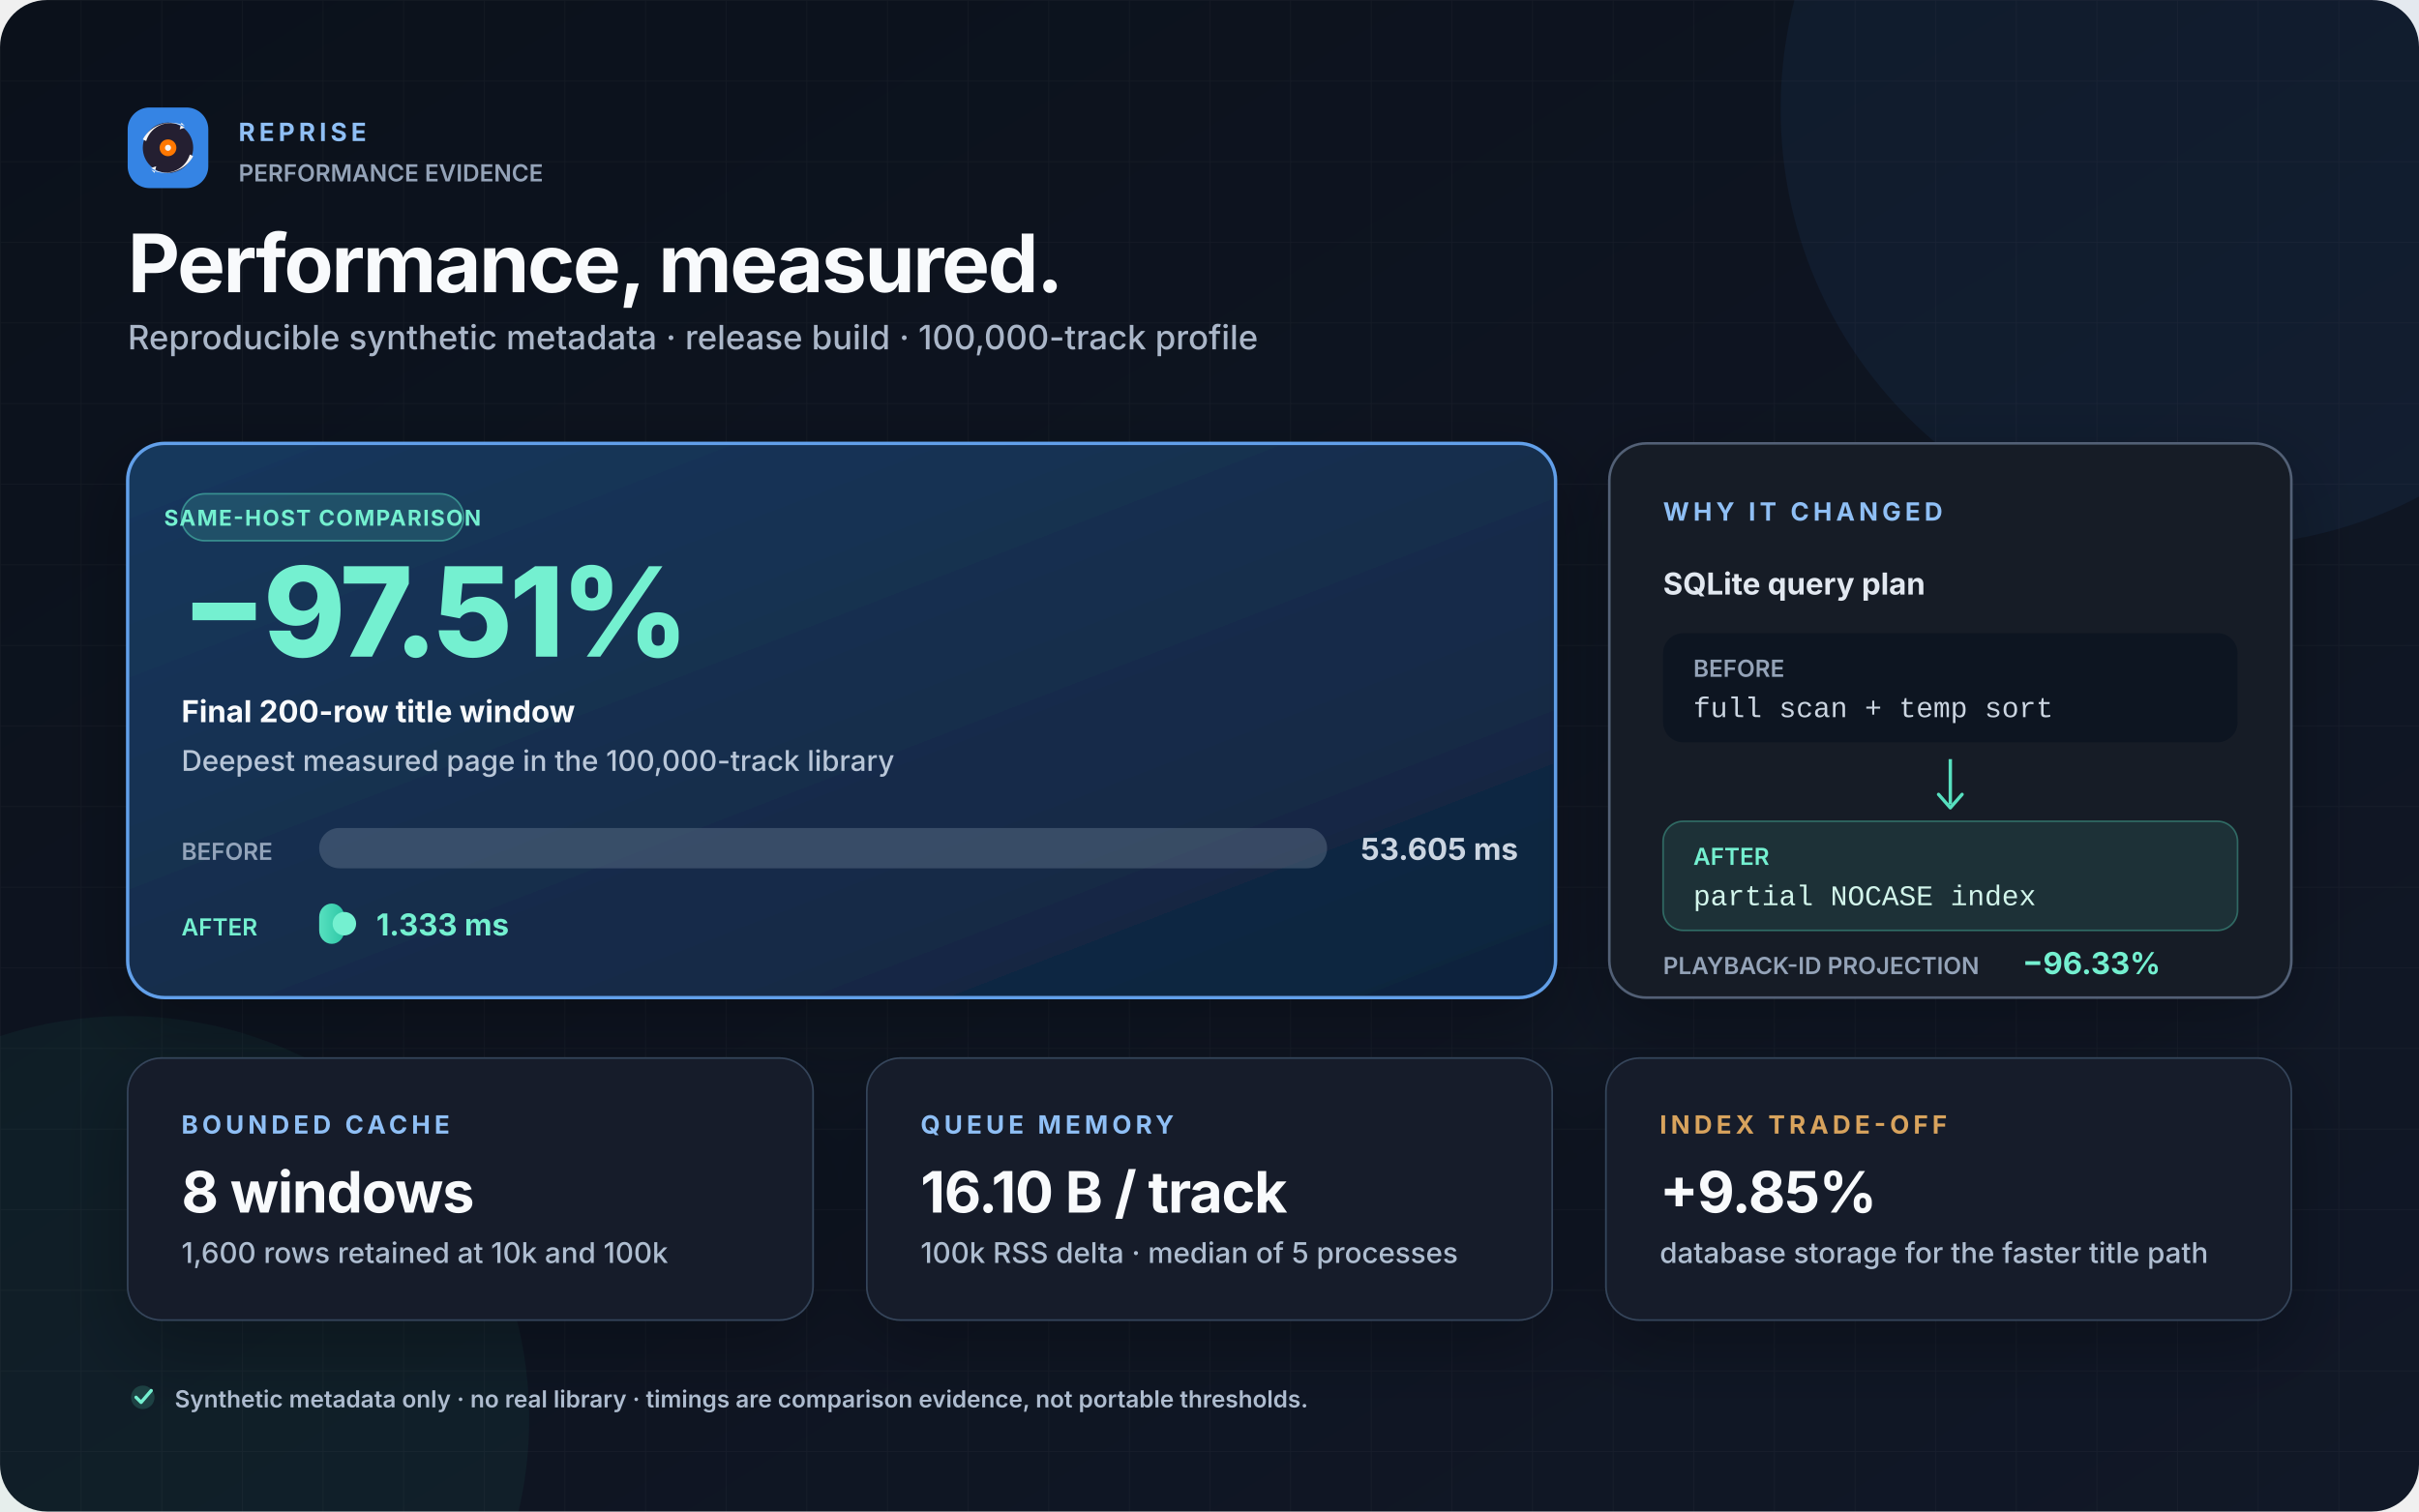
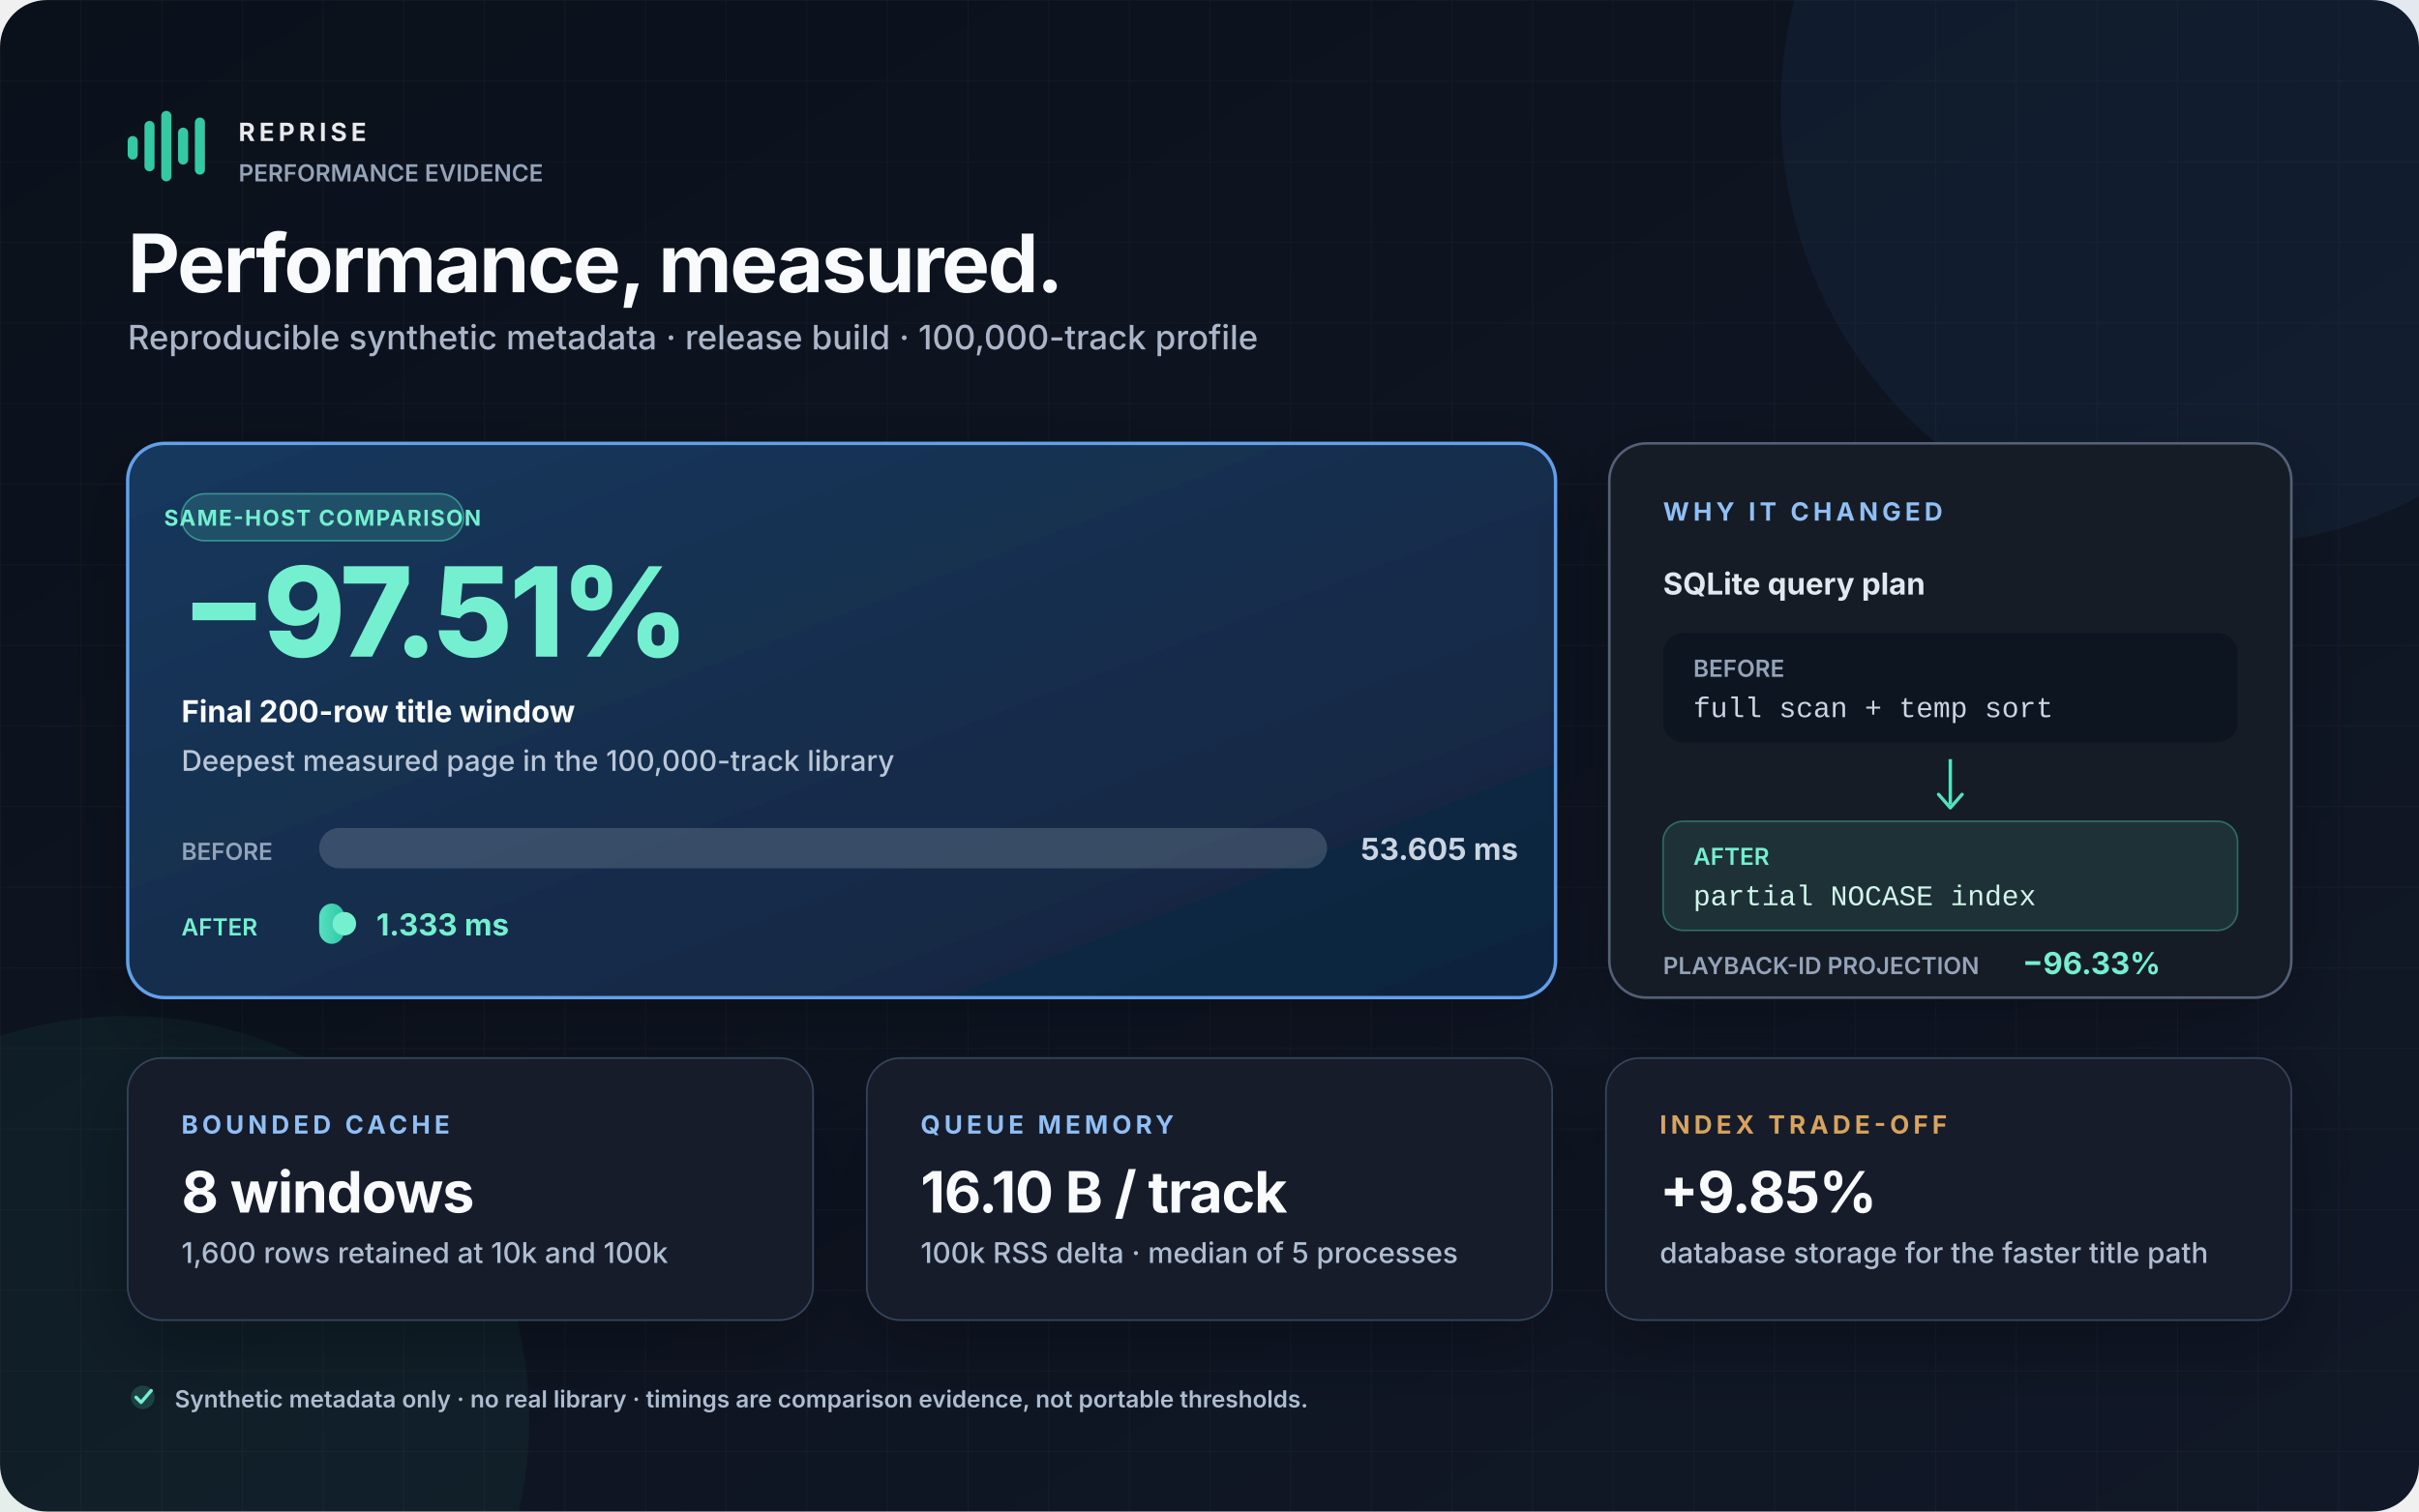
<svg xmlns="http://www.w3.org/2000/svg" width="1440" height="900" viewBox="0 0 1440 900" role="img" aria-labelledby="title description">
  <defs>
    <linearGradient id="background" x1="0" y1="0" x2="1" y2="1">
      <stop offset="0" stop-color="#0b111b" />
      <stop offset="1" stop-color="#111827" />
    </linearGradient>
    <linearGradient id="hero-card" x1="0" y1="0" x2="1" y2="1">
      <stop offset="0" stop-color="#17385d" />
      <stop offset="1" stop-color="#10233c" />
    </linearGradient>
    <linearGradient id="after-bar" x1="0" y1="0" x2="1" y2="0">
      <stop offset="0" stop-color="#57e0bf" />
      <stop offset="1" stop-color="#2ec7a6" />
    </linearGradient>
    <pattern id="grid" width="48" height="48" patternUnits="userSpaceOnUse">
      <path d="M48 0H0V48" fill="none" stroke="#ffffff" stroke-opacity="0.035" />
    </pattern>
    <filter id="shadow" x="-20%" y="-20%" width="140%" height="150%">
      <feDropShadow dx="0" dy="16" stdDeviation="22" flood-color="#000000" flood-opacity="0.28" />
    </filter>
    <style>
      .sans { font-family: Inter, ui-sans-serif, system-ui, -apple-system, BlinkMacSystemFont, "Segoe UI", sans-serif; }
      .mono { font-family: "SFMono-Regular", Consolas, "Liberation Mono", monospace; }
      .eyebrow { font-size: 15px; font-weight: 700; letter-spacing: 2.4px; }
      .title { font-size: 48px; font-weight: 750; letter-spacing: -1.2px; }
      .subtitle { font-size: 20px; font-weight: 450; }
      .hero-number { font-size: 74px; font-weight: 800; letter-spacing: -2px; }
      .metric { font-size: 34px; font-weight: 750; letter-spacing: -0.6px; }
      .card-title { font-size: 18px; font-weight: 700; }
      .body { font-size: 17px; font-weight: 450; }
      .small { font-size: 14px; font-weight: 600; }
      .pill { font-size: 13px; font-weight: 700; letter-spacing: 0.8px; }
    </style>
  </defs>
  <rect width="1440" height="900" rx="28" fill="url(#background)" />
  <rect width="1440" height="900" rx="28" fill="url(#grid)" />
  <circle cx="1320" cy="65" r="260" fill="#3584e4" opacity="0.07" />
  <circle cx="75" cy="845" r="240" fill="#2ec7a6" opacity="0.055" />
  <g class="sans">
-     <g transform="translate(76 64)">
-       <rect width="48" height="48" rx="13" fill="#3584e4" />
-       <circle cx="24" cy="24" r="15" fill="#241f31" />
-       <circle cx="24" cy="24" r="5" fill="#ff7800" />
-       <circle cx="24" cy="24" r="1.8" fill="#f6f5f4" />
-       <path d="M11 20a15 15 0 0 1 23-8l-3 1 1-4 2 2A19 19 0 0 0 9 19z" fill="#f6f5f4" />
-       <path d="M37 28a15 15 0 0 1-23 8l3-1-1 4-2-2a19 19 0 0 0 25-8z" fill="#f6f5f4" />
+     <g transform="translate(76 66)">
+       <rect x="0" y="15" width="6" height="14" rx="3" fill="#33c9a3" />
+       <rect x="10" y="6" width="6" height="30" rx="3" fill="#33c9a3" />
+       <rect x="20" y="0" width="6" height="42" rx="3" fill="#33c9a3" />
+       <rect x="30" y="10" width="6" height="22" rx="3" fill="#33c9a3" />
+       <rect x="40" y="4" width="6" height="34" rx="3" fill="#33c9a3" />
    </g>
-     <text x="142" y="84" class="eyebrow" fill="#8fbff5">REPRISE</text>
+     <text x="142" y="84" class="eyebrow" fill="#e7e9ec">REPRISE</text>
    <text x="142" y="108" class="small" fill="#94a3b8">PERFORMANCE EVIDENCE</text>
    <text x="76" y="174" class="title" fill="#f8fafc">Performance, measured.</text>
    <text x="76" y="208" class="subtitle" fill="#aab6c8">Reproducible synthetic metadata · release build · 100,000-track profile</text>
    <g filter="url(#shadow)">
      <rect x="76" y="264" width="850" height="330" rx="22" fill="url(#hero-card)" stroke="#62a0ea" stroke-width="2" />
    </g>
    <rect x="108" y="294" width="168" height="28" rx="14" fill="#57e0bf" fill-opacity="0.16" stroke="#57e0bf" stroke-opacity="0.48" />
    <text x="192" y="313" class="pill" text-anchor="middle" fill="#74f0d0">SAME-HOST COMPARISON</text>
    <text x="108" y="391" class="hero-number" fill="#74f0d0">−97.51%</text>
    <text x="108" y="430" class="card-title" fill="#f8fafc">Final 200-row title window</text>
    <text x="108" y="459" class="body" fill="#b8c6d8">Deepest measured page in the 100,000-track library</text>
    <text x="108" y="512" class="small" fill="#93a4ba">BEFORE</text>
    <rect x="190" y="493" width="600" height="24" rx="12" fill="#7d8da3" fill-opacity="0.34" />
    <text x="810" y="512" class="card-title" fill="#cbd5e1">53.605 ms</text>
    <text x="108" y="557" class="small" fill="#74f0d0">AFTER</text>
    <rect x="190" y="538" width="15" height="24" rx="8" fill="url(#after-bar)" />
    <circle cx="205" cy="550" r="7" fill="#74f0d0" />
    <text x="224" y="557" class="card-title" fill="#74f0d0">1.333 ms</text>
    <g filter="url(#shadow)">
      <rect x="958" y="264" width="406" height="330" rx="22" fill="#171e28" stroke="#526176" stroke-width="1.5" />
    </g>
    <text x="990" y="310" class="eyebrow" fill="#8fbff5">WHY IT CHANGED</text>
    <text x="990" y="354" class="card-title" fill="#e2e8f0">SQLite query plan</text>
    <rect x="990" y="377" width="342" height="65" rx="12" fill="#0d1521" />
    <text x="1008" y="403" class="small" fill="#94a3b8">BEFORE</text>
    <text x="1008" y="427" class="body mono" fill="#cbd5e1">full scan + temp sort</text>
    <path d="M1161 452v27" fill="none" stroke="#57e0bf" stroke-width="2" />
    <path d="M1154 473l7 8 7-8" fill="none" stroke="#57e0bf" stroke-width="2" stroke-linecap="round" stroke-linejoin="round" />
    <rect x="990" y="489" width="342" height="65" rx="12" fill="#57e0bf" fill-opacity="0.11" stroke="#57e0bf" stroke-opacity="0.36" />
    <text x="1008" y="515" class="small" fill="#74f0d0">AFTER</text>
    <text x="1008" y="539" class="body mono" fill="#d2f5eb">partial NOCASE index</text>
    <text x="990" y="580" class="small" fill="#94a3b8">PLAYBACK-ID PROJECTION</text>
    <text x="1204" y="580" class="card-title" fill="#74f0d0">−96.33%</text>
    <g filter="url(#shadow)">
      <rect x="76" y="630" width="408" height="156" rx="20" fill="#151d2a" stroke="#35445a" />
      <rect x="516" y="630" width="408" height="156" rx="20" fill="#151d2a" stroke="#35445a" />
      <rect x="956" y="630" width="408" height="156" rx="20" fill="#151d2a" stroke="#35445a" />
    </g>
    <text x="108" y="675" class="eyebrow" fill="#8fbff5">BOUNDED CACHE</text>
    <text x="108" y="722" class="metric" fill="#f8fafc">8 windows</text>
    <text x="108" y="752" class="body" fill="#aebdd0">1,600 rows retained at 10k and 100k</text>
    <text x="548" y="675" class="eyebrow" fill="#8fbff5">QUEUE MEMORY</text>
    <text x="548" y="722" class="metric" fill="#f8fafc">16.10 B / track</text>
    <text x="548" y="752" class="body" fill="#aebdd0">100k RSS delta · median of 5 processes</text>
    <text x="988" y="675" class="eyebrow" fill="#d8a35d">INDEX TRADE-OFF</text>
    <text x="988" y="722" class="metric" fill="#f8fafc">+9.85%</text>
    <text x="988" y="752" class="body" fill="#aebdd0">database storage for the faster title path</text>
    <g transform="translate(76 824)">
      <circle cx="9" cy="8" r="7" fill="#57e0bf" opacity="0.18" />
      <path d="M5 8l3 3 6-7" fill="none" stroke="#74f0d0" stroke-width="2" stroke-linecap="round" stroke-linejoin="round" />
      <text x="28" y="14" class="small" fill="#aebccf">Synthetic metadata only · no real library · timings are comparison evidence, not portable thresholds.</text>
    </g>
  </g>
</svg>
